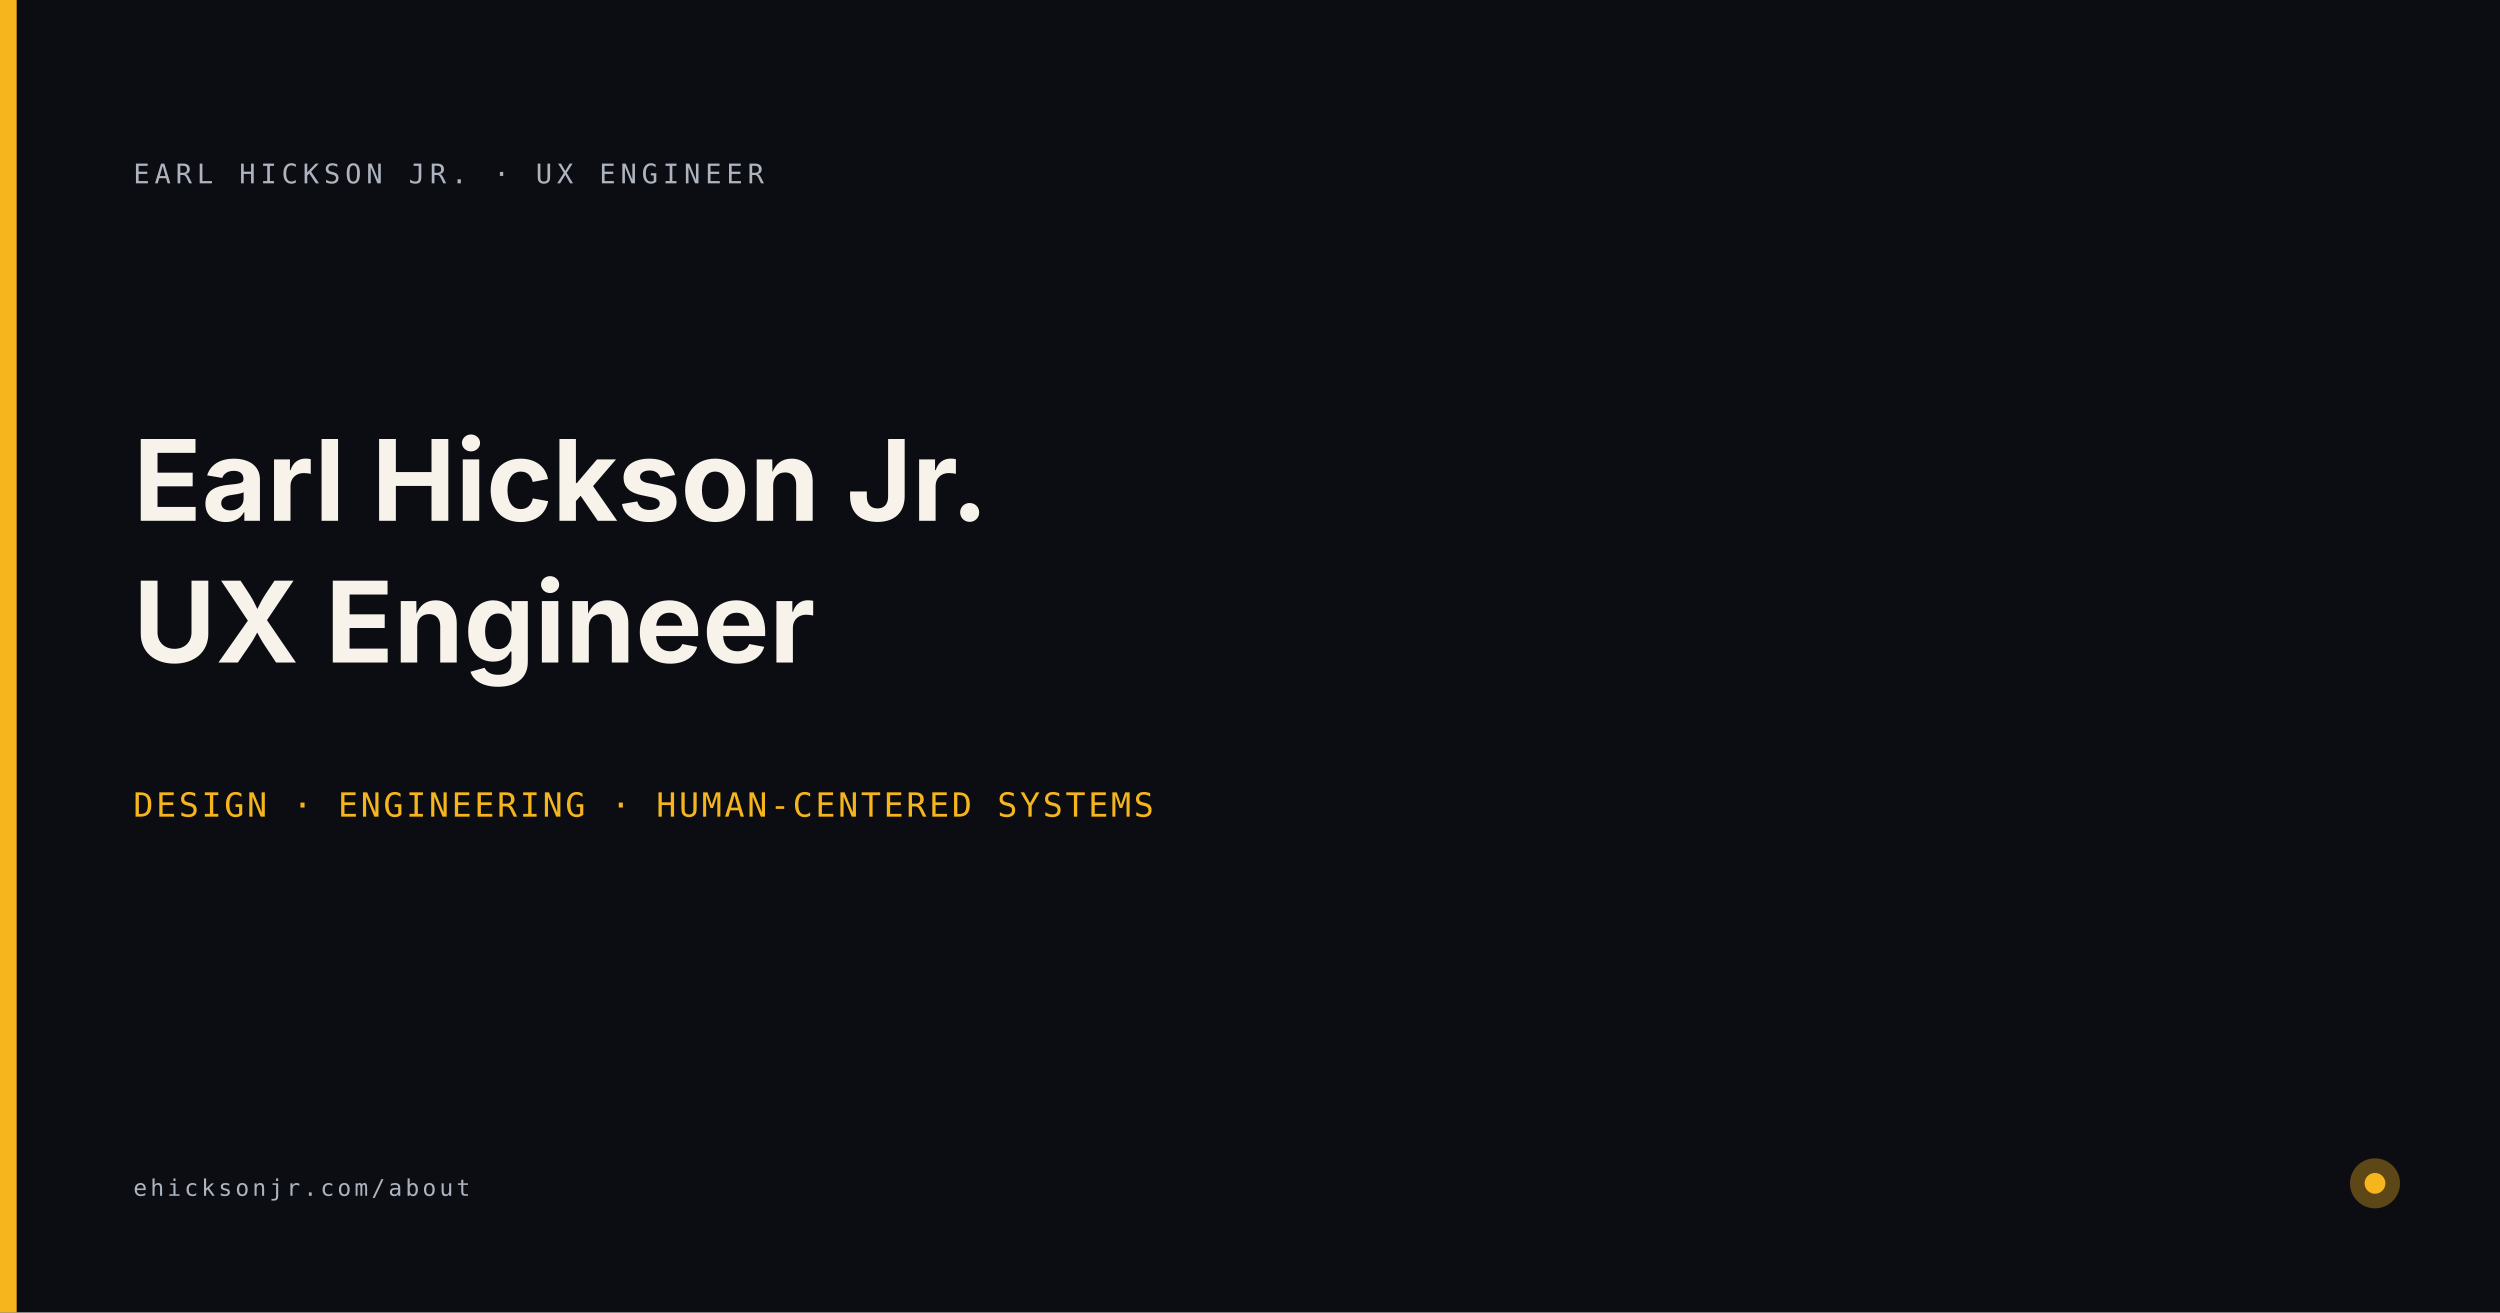
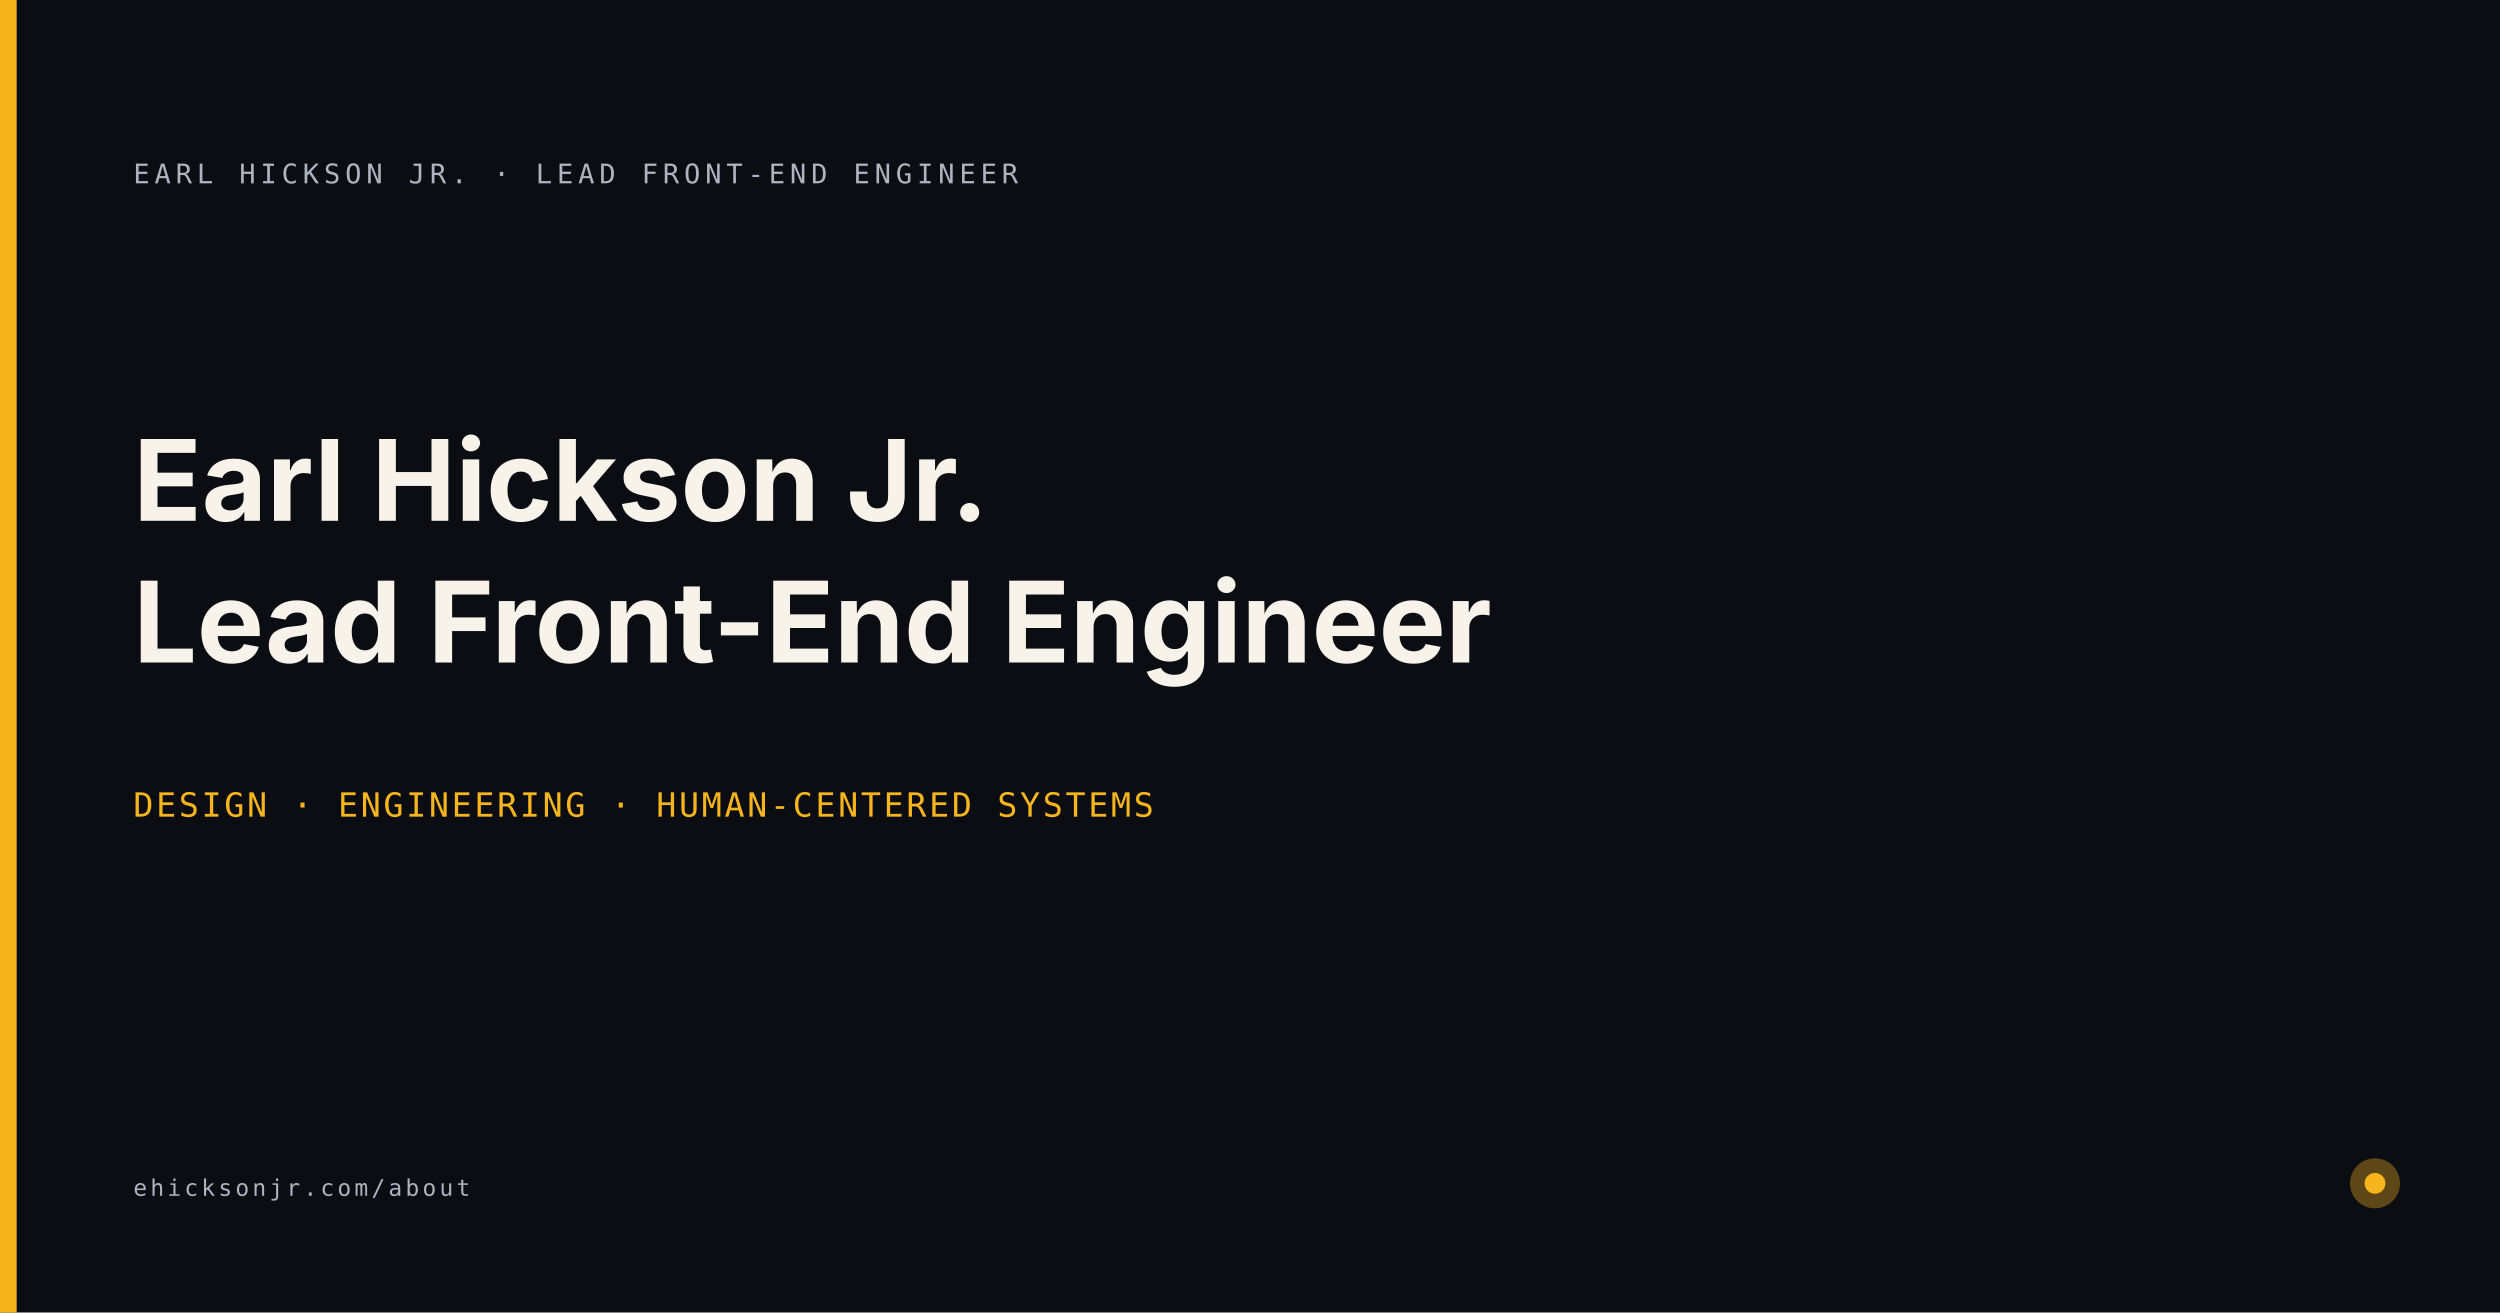
<svg xmlns="http://www.w3.org/2000/svg" width="1200" height="630" viewBox="0 0 1200 630">
  <rect width="1200" height="630" fill="#0B0D12" />
  <rect x="0" y="0" width="8" height="630" fill="#F6B51D" />
-   <text x="64" y="88" font-family="'JetBrains Mono',ui-monospace,'SF Mono',Menlo,Consolas,monospace" font-size="13" letter-spacing="0.18em" fill="#AEB4BF">EARL HICKSON JR. · UX ENGINEER</text>
+   <text x="64" y="88" font-family="'JetBrains Mono',ui-monospace,'SF Mono',Menlo,Consolas,monospace" font-size="13" letter-spacing="0.18em" fill="#AEB4BF">EARL HICKSON JR. · LEAD FRONT-END ENGINEER</text>
  <text x="64" y="250" font-family="Manrope,Inter,Arial,sans-serif" font-size="54" font-weight="700" fill="#F7F3EB">Earl Hickson Jr.</text>
-   <text x="64" y="318" font-family="Manrope,Inter,Arial,sans-serif" font-size="54" font-weight="700" fill="#F7F3EB">UX Engineer</text>
+   <text x="64" y="318" font-family="Manrope,Inter,Arial,sans-serif" font-size="54" font-weight="700" fill="#F7F3EB">Lead Front-End Engineer</text>
  <text x="64" y="392" font-family="'JetBrains Mono',ui-monospace,monospace" font-size="16" letter-spacing="0.08em" fill="#F6B51D">DESIGN · ENGINEERING · HUMAN-CENTERED SYSTEMS</text>
  <text x="64" y="574" font-family="'JetBrains Mono',ui-monospace,'SF Mono',Menlo,Consolas,monospace" font-size="11" letter-spacing="0.14em" fill="#AEB4BF">ehicksonjr.com/about</text>
  <circle cx="1140" cy="568" r="8" fill="none" stroke="#F6B51D" stroke-opacity="0.35" stroke-width="8" />
  <circle cx="1140" cy="568" r="5" fill="#F6B51D" />
</svg>
